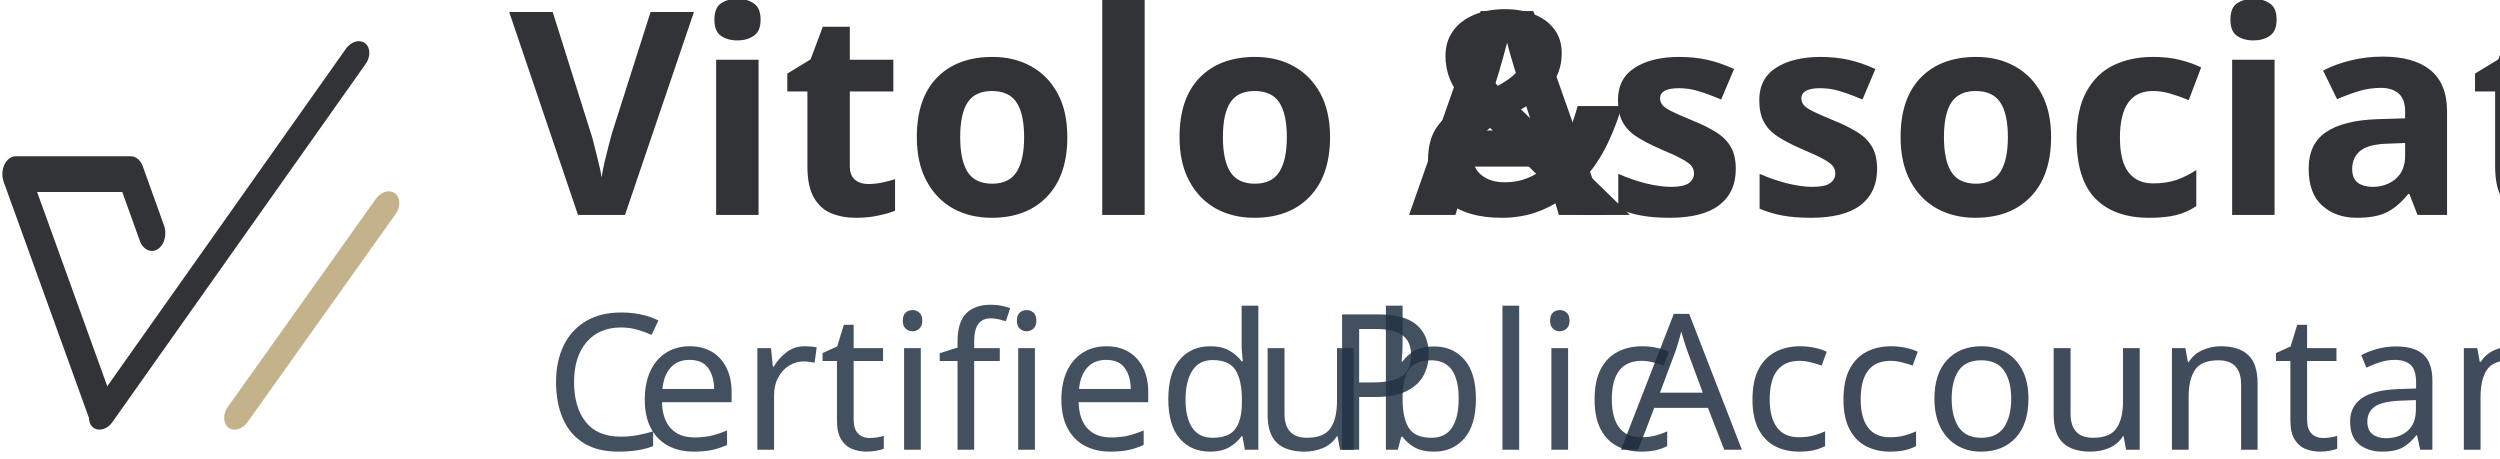
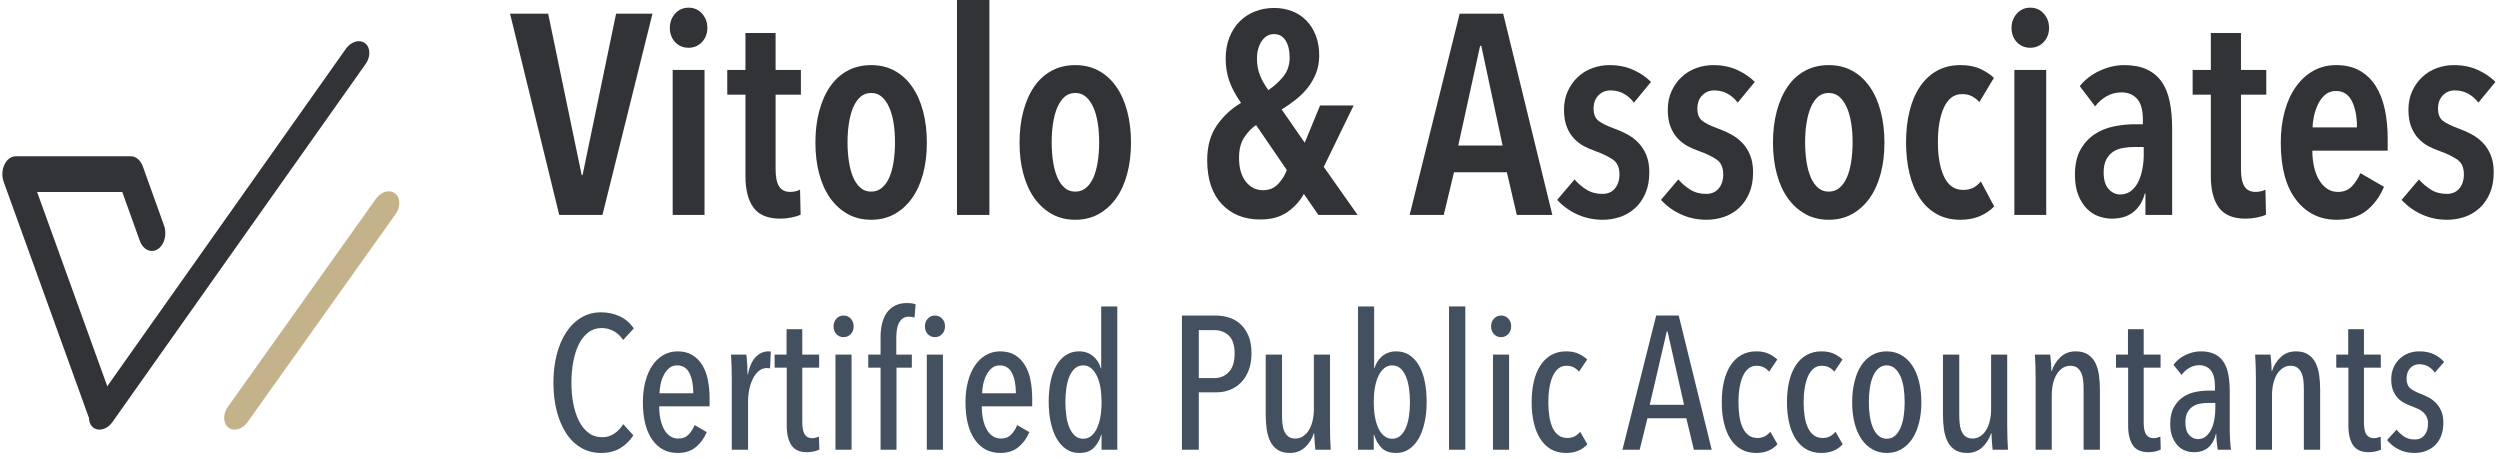
<svg xmlns="http://www.w3.org/2000/svg" width="100%" height="100%" viewBox="0 0 393 72" version="1.1" xml:space="preserve" style="fill-rule:evenodd;clip-rule:evenodd;stroke-linecap:round;stroke-linejoin:round;stroke-miterlimit:1.5;">
  <g transform="matrix(1,0,0,1,-50.8752,-21.478)">
    <g transform="matrix(0.595928,0,0,0.595928,-14.3148,-470.039)">
-       <g transform="matrix(2.65225,0,0,2.65225,-228.004,333.529)">
-         <text x="177.855px" y="206.603px" style="font-family:'AvenirNextCondensed-DemiBold', 'Avenir Next Condensed', sans-serif;font-weight:600;font-stretch:condensed;font-size:28.278px;fill:rgb(49,51,55);">Vitolo &amp; <tspan x="267.354px 281.663px 291.984px 302.475px " y="206.603px 206.603px 206.603px 206.603px ">Asso</tspan>ciates</text>
+       <g transform="matrix(0.292829,0,0,0.322019,191.632,765.146)">
+         <path d="M261.863,361.301L222.933,361.301L178.623,196.404L212.944,196.404L243.166,328.695L243.935,328.695L274.157,196.404L306.941,196.404L261.863,361.301Z" style="fill:rgb(49,51,55);fill-rule:nonzero;" />
+         <path d="M356.372,208.049C356.372,212.708 354.75,216.589 351.506,219.695C348.262,222.8 344.249,224.353 339.468,224.353C334.517,224.353 330.461,222.8 327.302,219.695C324.144,216.589 322.564,212.708 322.564,208.049C322.564,203.547 324.144,199.665 327.302,196.404C330.461,193.144 334.517,191.513 339.468,191.513C344.42,191.513 348.475,193.144 351.634,196.404C354.793,199.665 356.372,203.547 356.372,208.049ZM325.125,361.301L325.125,242.52L353.811,242.52L353.811,361.301L325.125,361.301Z" style="fill:rgb(49,51,55);fill-rule:nonzero;" />
+         <path d="M417.842,262.782L417.842,323.804C417.842,330.325 418.909,335.061 421.043,338.011C423.178,340.961 426.465,342.436 430.904,342.436C432.441,342.436 434.02,342.281 435.642,341.97C437.264,341.66 438.673,341.194 439.868,340.573L440.381,361.068C438.332,362 435.6,362.776 432.185,363.398C428.77,364.019 425.355,364.329 421.94,364.329C410.841,364.329 402.859,361.34 397.992,355.362C393.126,349.384 390.693,340.806 390.693,329.626L390.693,262.782L374.301,262.782L374.301,242.52L390.693,242.52L390.693,212.242L417.842,212.242L417.842,242.52L440.637,242.52L440.637,262.782L417.842,262.782Z" style="fill:rgb(49,51,55);fill-rule:nonzero;" />
+         <path d="M554.099,302.143C554.099,311.46 552.946,319.999 550.641,327.763C548.336,335.526 545.007,342.164 540.652,347.676C536.298,353.189 531.048,357.497 524.901,360.603C518.754,363.708 511.753,365.261 503.899,365.261C496.044,365.261 489.044,363.708 482.897,360.603C476.75,357.497 471.499,353.189 467.145,347.676C462.791,342.164 459.462,335.526 457.157,327.763C454.851,319.999 453.699,311.46 453.699,302.143C453.699,292.672 454.851,284.016 457.157,276.174C459.462,268.333 462.749,261.618 467.017,256.028C471.286,250.438 476.536,246.13 482.769,243.102C489.001,240.074 496.044,238.56 503.899,238.56C511.753,238.56 518.754,240.074 524.901,243.102C531.048,246.13 536.298,250.438 540.652,256.028C545.007,261.618 548.336,268.333 550.641,276.174C552.946,284.016 554.099,292.672 554.099,302.143ZM525.413,301.91C525.413,296.165 524.986,290.847 524.133,285.956C523.279,281.065 521.956,276.795 520.163,273.147C518.37,269.498 516.15,266.625 513.503,264.529C510.857,262.433 507.655,261.385 503.899,261.385C500.142,261.385 496.941,262.433 494.294,264.529C491.648,266.625 489.471,269.498 487.763,273.147C486.056,276.795 484.775,281.065 483.921,285.956C483.068,290.847 482.641,296.165 482.641,301.91C482.641,307.5 483.068,312.779 483.921,317.748C484.775,322.717 486.056,326.987 487.763,330.558C489.471,334.129 491.648,336.963 494.294,339.059C496.941,341.155 500.142,342.203 503.899,342.203C507.655,342.203 510.9,341.155 513.632,339.059C516.364,336.963 518.583,334.129 520.291,330.558C521.998,326.987 523.279,322.717 524.133,317.748C524.986,312.779 525.413,307.5 525.413,301.91Z" style="fill:rgb(49,51,55);fill-rule:nonzero;" />
+         <rect x="581.248" y="185.225" width="29.198" height="176.077" style="fill:rgb(49,51,55);fill-rule:nonzero;" />
+         <path d="M737.995,302.143C737.995,311.46 736.842,319.999 734.537,327.763C732.232,335.526 728.902,342.164 724.548,347.676C720.194,353.189 714.944,357.497 708.797,360.603C702.65,363.708 695.649,365.261 687.795,365.261C679.94,365.261 672.94,363.708 666.793,360.603C660.646,357.497 655.395,353.189 651.041,347.676C646.687,342.164 643.358,335.526 641.052,327.763C638.747,319.999 637.595,311.46 637.595,302.143C637.595,292.672 638.747,284.016 641.052,276.174C643.358,268.333 646.644,261.618 650.913,256.028C655.182,250.438 660.432,246.13 666.665,243.102C672.897,240.074 679.94,238.56 687.795,238.56C695.649,238.56 702.65,240.074 708.797,243.102C714.944,246.13 720.194,250.438 724.548,256.028C728.902,261.618 732.232,268.333 734.537,276.174C736.842,284.016 737.995,292.672 737.995,302.143ZM709.309,301.91C709.309,296.165 708.882,290.847 708.028,285.956C707.175,281.065 705.851,276.795 704.059,273.147C702.266,269.498 700.046,266.625 697.399,264.529C694.753,262.433 691.551,261.385 687.795,261.385C684.038,261.385 680.837,262.433 678.19,264.529C675.544,266.625 673.367,269.498 671.659,273.147C669.952,276.795 668.671,281.065 667.817,285.956C666.964,290.847 666.537,296.165 666.537,301.91C666.537,307.5 666.964,312.779 667.817,317.748C668.671,322.717 669.952,326.987 671.659,330.558C673.367,334.129 675.544,336.963 678.19,339.059C680.837,341.155 684.038,342.203 687.795,342.203C691.551,342.203 694.795,341.155 697.527,339.059C700.259,336.963 702.479,334.129 704.187,330.558C705.894,326.987 707.175,322.717 708.028,317.748C708.882,312.779 709.309,307.5 709.309,301.91Z" style="fill:rgb(49,51,55);fill-rule:nonzero;" />
+         <path d="M906.78,361.301L893.717,344.066C890.302,349.811 885.393,354.741 878.99,358.856C872.587,362.971 864.434,365.028 854.531,365.028C840.017,365.028 828.406,360.797 819.698,352.335C810.99,343.872 806.636,331.878 806.636,316.351C806.636,305.016 809.538,295.544 815.344,287.936C821.149,280.328 828.406,274.195 837.114,269.537C832.333,263.326 828.833,257.387 826.613,251.719C824.393,246.052 823.284,239.88 823.284,233.203C823.284,226.837 824.393,221.092 826.613,215.968C828.833,210.844 831.864,206.497 835.706,202.926C839.547,199.354 844.158,196.598 849.536,194.657C854.915,192.717 860.677,191.746 866.824,191.746C872.801,191.746 878.265,192.639 883.216,194.424C888.168,196.21 892.437,198.772 896.022,202.11C899.608,205.449 902.425,209.525 904.474,214.338C906.523,219.151 907.548,224.586 907.548,230.641C907.548,235.921 906.609,240.734 904.731,245.081C902.852,249.429 900.376,253.388 897.303,256.96C894.23,260.531 890.644,263.792 886.546,266.742C882.448,269.692 878.179,272.409 873.74,274.893L894.486,302.143L908.316,271.633L938.539,271.633L911.646,321.94L942.124,361.301L906.78,361.301ZM880.911,232.272C880.911,226.682 879.716,222.101 877.325,218.53C874.935,214.959 871.435,213.173 866.824,213.173C862.214,213.173 858.5,215.114 855.683,218.996C852.866,222.878 851.457,227.614 851.457,233.203C851.457,238.017 852.311,242.442 854.018,246.479C855.726,250.516 858.287,254.708 861.702,259.056C866.824,255.95 871.307,252.263 875.148,247.993C878.99,243.723 880.911,238.482 880.911,232.272ZM850.689,287.703C846.932,289.877 843.432,293.138 840.188,297.485C836.943,301.833 835.321,307.5 835.321,314.487C835.321,322.717 837.328,329.199 841.34,333.935C845.353,338.671 850.603,341.039 857.092,341.039C862.556,341.039 867.081,339.292 870.666,335.798C874.252,332.305 876.813,328.539 878.35,324.502L850.689,287.703Z" style="fill:rgb(49,51,55);fill-rule:nonzero;" />
+         <path d="M1085.55,361.301L1076.59,326.366L1028.95,326.366L1019.73,361.301L988.995,361.301L1034.07,196.404L1073.26,196.404L1117.57,361.301L1085.55,361.301ZM1053.54,222.723L1052.51,222.723L1032.79,304.472L1072.75,304.472L1053.54,222.723Z" style="fill:rgb(49,51,55);fill-rule:nonzero;" />
+         <path d="M1191.08,269.304C1188.68,266.354 1185.7,263.947 1182.11,262.084C1178.53,260.22 1174.43,259.289 1169.82,259.289C1165.55,259.289 1161.96,260.647 1159.06,263.365C1156.16,266.082 1154.71,269.692 1154.71,274.195C1154.71,278.853 1156.24,282.23 1159.32,284.326C1162.39,286.422 1167.26,288.557 1173.91,290.731C1177.67,291.973 1181.38,293.487 1185.06,295.273C1188.73,297.058 1192.06,299.348 1195.05,302.143C1198.03,304.938 1200.42,308.315 1202.22,312.275C1204.01,316.234 1204.91,320.931 1204.91,326.366C1204.91,332.887 1203.75,338.593 1201.45,343.484C1199.14,348.375 1196.03,352.451 1192.1,355.712C1188.17,358.972 1183.69,361.379 1178.65,362.932C1173.62,364.484 1168.37,365.261 1162.9,365.261C1154.71,365.261 1147.07,363.786 1139.98,360.836C1132.89,357.885 1126.87,353.926 1121.92,348.957L1137.55,332.188C1140.62,335.449 1144.2,338.244 1148.3,340.573C1152.4,342.902 1157.18,344.066 1162.65,344.066C1167.43,344.066 1171.18,342.591 1173.91,339.641C1176.65,336.691 1178.01,332.809 1178.01,327.996C1178.01,322.406 1176.01,318.369 1171.99,315.885C1167.98,313.4 1162.65,311.071 1155.99,308.898C1152.57,307.811 1149.24,306.491 1146,304.938C1142.75,303.386 1139.77,301.289 1137.03,298.65C1134.3,296.01 1132.12,292.788 1130.5,288.984C1128.88,285.18 1128.07,280.561 1128.07,275.126C1128.07,269.381 1129.22,264.257 1131.53,259.755C1133.83,255.252 1136.86,251.409 1140.62,248.226C1144.38,245.043 1148.73,242.636 1153.68,241.006C1158.63,239.375 1163.76,238.56 1169.05,238.56C1176.9,238.56 1183.99,239.841 1190.31,242.403C1196.62,244.965 1202,248.265 1206.44,252.302L1191.08,269.304Z" style="fill:rgb(49,51,55);fill-rule:nonzero;" />
+         <path d="M1284.56,269.304C1282.17,266.354 1279.18,263.947 1275.6,262.084C1272.01,260.22 1267.91,259.289 1263.3,259.289C1259.03,259.289 1255.45,260.647 1252.55,263.365C1249.64,266.082 1248.19,269.692 1248.19,274.195C1248.19,278.853 1249.73,282.23 1252.8,284.326C1255.87,286.422 1260.74,288.557 1267.4,290.731C1271.16,291.973 1274.87,293.487 1278.54,295.273C1282.21,297.058 1285.54,299.348 1288.53,302.143C1291.52,304.938 1293.91,308.315 1295.7,312.275C1297.49,316.234 1298.39,320.931 1298.39,326.366C1298.39,332.887 1297.24,338.593 1294.93,343.484C1292.63,348.375 1289.51,352.451 1285.59,355.712C1281.66,358.972 1277.17,361.379 1272.14,362.932C1267.1,364.484 1261.85,365.261 1256.39,365.261C1248.19,365.261 1240.55,363.786 1233.46,360.836C1226.38,357.885 1220.36,353.926 1215.41,348.957L1231.03,332.188C1234.1,335.449 1237.69,338.244 1241.79,340.573C1245.89,342.902 1250.67,344.066 1256.13,344.066C1260.91,344.066 1264.67,342.591 1267.4,339.641C1270.13,336.691 1271.5,332.809 1271.5,327.996C1271.5,322.406 1269.49,318.369 1265.48,315.885C1261.47,313.4 1256.13,311.071 1249.47,308.898C1246.06,307.811 1242.73,306.491 1239.48,304.938C1236.24,303.386 1233.25,301.289 1230.52,298.65C1227.79,296.01 1225.61,292.788 1223.99,288.984C1222.37,285.18 1221.55,280.561 1221.55,275.126C1221.55,269.381 1222.71,264.257 1225.01,259.755C1227.32,255.252 1230.35,251.409 1234.1,248.226C1237.86,245.043 1242.21,242.636 1247.17,241.006C1252.12,239.375 1257.24,238.56 1262.53,238.56C1270.39,238.56 1277.47,239.841 1283.79,242.403C1290.11,244.965 1295.49,248.265 1299.93,252.302L1284.56,269.304Z" style="fill:rgb(49,51,55);fill-rule:nonzero;" />
+         <path d="M1416.72,302.143C1416.72,311.46 1415.57,319.999 1413.26,327.763C1410.96,335.526 1407.63,342.164 1403.27,347.676C1398.92,353.189 1393.67,357.497 1387.52,360.603C1381.37,363.708 1374.37,365.261 1366.52,365.261C1358.66,365.261 1351.66,363.708 1345.52,360.603C1339.37,357.497 1334.12,353.189 1329.77,347.676C1325.41,342.164 1322.08,335.526 1319.78,327.763C1317.47,319.999 1316.32,311.46 1316.32,302.143C1316.32,292.672 1317.47,284.016 1319.78,276.174C1322.08,268.333 1325.37,261.618 1329.64,256.028C1333.91,250.438 1339.16,246.13 1345.39,243.102C1351.62,240.074 1358.66,238.56 1366.52,238.56C1374.37,238.56 1381.37,240.074 1387.52,243.102C1393.67,246.13 1398.92,250.438 1403.27,256.028C1407.63,261.618 1410.96,268.333 1413.26,276.174C1415.57,284.016 1416.72,292.672 1416.72,302.143ZM1388.03,301.91C1388.03,296.165 1387.61,290.847 1386.75,285.956C1385.9,281.065 1384.58,276.795 1382.78,273.147C1380.99,269.498 1378.77,266.625 1376.12,264.529C1373.48,262.433 1370.28,261.385 1366.52,261.385C1362.76,261.385 1359.56,262.433 1356.91,264.529C1354.27,266.625 1352.09,269.498 1350.38,273.147C1348.68,276.795 1347.39,281.065 1346.54,285.956C1345.69,290.847 1345.26,296.165 1345.26,301.91C1345.26,307.5 1345.69,312.779 1346.54,317.748C1347.39,322.717 1348.68,326.987 1350.38,330.558C1352.09,334.129 1354.27,336.963 1356.91,339.059C1359.56,341.155 1362.76,342.203 1366.52,342.203C1370.28,342.203 1373.52,341.155 1376.25,339.059C1378.98,336.963 1381.2,334.129 1382.91,330.558C1384.62,326.987 1385.9,322.717 1386.75,317.748C1387.61,312.779 1388.03,307.5 1388.03,301.91Z" style="fill:rgb(49,51,55);fill-rule:nonzero;" />
+         <path d="M1515.58,354.314C1512,357.73 1507.64,360.409 1502.52,362.349C1497.4,364.29 1491.59,365.261 1485.1,365.261C1477.08,365.261 1469.99,363.708 1463.85,360.603C1457.7,357.497 1452.58,353.111 1448.48,347.444C1444.38,341.776 1441.31,335.061 1439.26,327.297C1437.21,319.534 1436.18,310.994 1436.18,301.678C1436.18,292.361 1437.25,283.821 1439.39,276.058C1441.52,268.294 1444.68,261.618 1448.86,256.028C1453.05,250.438 1458.17,246.13 1464.23,243.102C1470.29,240.074 1477.34,238.56 1485.36,238.56C1492.36,238.56 1498.38,239.647 1503.42,241.821C1508.45,243.995 1512.42,246.401 1515.33,249.041L1502.26,268.838C1500.39,266.975 1498.21,265.422 1495.73,264.18C1493.26,262.938 1490.23,262.316 1486.64,262.316C1479.47,262.316 1474.05,265.927 1470.38,273.147C1466.71,280.367 1464.87,289.877 1464.87,301.678C1464.87,313.478 1466.75,322.95 1470.51,330.092C1474.26,337.234 1479.98,340.806 1487.66,340.806C1491.25,340.806 1494.32,340.185 1496.89,338.942C1499.45,337.7 1501.67,335.992 1503.55,333.819L1515.58,354.314Z" style="fill:rgb(49,51,55);fill-rule:nonzero;" />
+         <path d="M1565.01,208.049C1565.01,212.708 1563.39,216.589 1560.15,219.695C1556.9,222.8 1552.89,224.353 1548.11,224.353C1543.16,224.353 1539.1,222.8 1535.94,219.695C1532.79,216.589 1531.21,212.708 1531.21,208.049C1531.21,203.547 1532.79,199.665 1535.94,196.404C1539.1,193.144 1543.16,191.513 1548.11,191.513C1553.06,191.513 1557.12,193.144 1560.28,196.404C1563.43,199.665 1565.01,203.547 1565.01,208.049ZM1533.77,361.301L1533.77,242.52L1562.45,242.52L1562.45,361.301L1533.77,361.301Z" style="fill:rgb(49,51,55);fill-rule:nonzero;" />
+         <path d="M1650.3,305.637L1641.85,305.637C1638.27,305.637 1634.81,305.909 1631.48,306.452C1628.15,306.996 1625.2,308.044 1622.64,309.596C1620.08,311.149 1618.03,313.284 1616.5,316.001C1614.96,318.718 1614.19,322.173 1614.19,326.366C1614.19,332.576 1615.68,337.157 1618.67,340.107C1621.66,343.057 1625.12,344.532 1629.05,344.532C1632.97,344.532 1636.3,343.523 1639.03,341.504C1641.77,339.486 1643.94,336.924 1645.57,333.819C1647.19,330.713 1648.38,327.258 1649.15,323.454C1649.92,319.65 1650.3,315.962 1650.3,312.391L1650.3,305.637ZM1651.33,343.601C1649.45,350.122 1646.03,355.207 1641.08,358.856C1636.13,362.505 1629.56,364.329 1621.36,364.329C1617.61,364.329 1613.76,363.708 1609.84,362.466C1605.91,361.224 1602.37,359.166 1599.21,356.294C1596.05,353.421 1593.44,349.695 1591.39,345.114C1589.35,340.534 1588.32,334.983 1588.32,328.462C1588.32,320.077 1589.99,313.206 1593.32,307.85C1596.64,302.493 1600.91,298.262 1606.12,295.156C1611.33,292.051 1617.13,289.916 1623.54,288.751C1629.94,287.587 1636.22,287.004 1642.36,287.004L1649.54,287.004L1649.54,283.278C1649.54,275.359 1647.78,269.653 1644.28,266.159C1640.78,262.666 1636.13,260.919 1630.33,260.919C1625.37,260.919 1620.89,261.967 1616.88,264.063C1612.87,266.159 1609.41,268.915 1606.51,272.331L1592.67,255.795C1597.46,250.361 1603.52,246.13 1610.86,243.102C1618.2,240.074 1625.46,238.56 1632.63,238.56C1640.66,238.56 1647.44,239.725 1652.99,242.054C1658.54,244.383 1663.02,247.76 1666.44,252.185C1669.85,256.61 1672.29,262.084 1673.74,268.605C1675.19,275.126 1675.91,282.502 1675.91,290.731L1675.91,361.301L1651.84,361.301L1651.84,343.601L1651.33,343.601Z" style="fill:rgb(49,51,55);fill-rule:nonzero;" />
+         <path d="M1737.9,262.782L1737.9,323.804C1737.9,330.325 1738.96,335.061 1741.1,338.011C1743.23,340.961 1746.52,342.436 1750.96,342.436C1752.5,342.436 1754.08,342.281 1755.7,341.97C1757.32,341.66 1758.73,341.194 1759.92,340.573L1760.44,361.068C1758.39,362 1755.65,362.776 1752.24,363.398C1748.83,364.019 1745.41,364.329 1742,364.329C1730.9,364.329 1722.91,361.34 1718.05,355.362C1713.18,349.384 1710.75,340.806 1710.75,329.626L1710.75,262.782L1694.36,262.782L1694.36,242.52L1710.75,242.52L1710.75,212.242L1737.9,212.242L1737.9,242.52L1760.69,242.52L1760.69,262.782L1737.9,262.782Z" style="fill:rgb(49,51,55);fill-rule:nonzero;" />
+         <path d="M1802.18,308.665C1802.18,313.323 1802.7,317.709 1803.72,321.824C1804.75,325.939 1806.24,329.51 1808.2,332.538C1810.17,335.565 1812.56,337.972 1815.37,339.758C1818.19,341.543 1821.48,342.436 1825.24,342.436C1830.53,342.436 1834.75,340.883 1837.91,337.778C1841.07,334.673 1843.59,331.101 1845.47,327.064L1866.73,338.244C1862.97,346.473 1857.63,353.033 1850.72,357.924C1843.8,362.815 1834.97,365.261 1824.21,365.261C1809.01,365.261 1796.81,359.826 1787.59,348.957C1778.36,338.088 1773.75,322.484 1773.75,302.143C1773.75,292.672 1774.95,284.016 1777.34,276.174C1779.73,268.333 1783.14,261.618 1787.59,256.028C1792.02,250.438 1797.28,246.13 1803.34,243.102C1809.4,240.074 1816.18,238.56 1823.7,238.56C1832.07,238.56 1839.19,240.113 1845.08,243.218C1850.98,246.324 1855.76,250.555 1859.43,255.912C1863.1,261.268 1865.79,267.596 1867.5,274.893C1869.2,282.191 1870.06,290.11 1870.06,298.65L1870.06,308.665L1802.18,308.665ZM1842.39,289.566C1842.39,280.716 1840.86,273.535 1837.79,268.023C1834.71,262.511 1829.93,259.755 1823.44,259.755C1819.68,259.755 1816.48,260.764 1813.84,262.782C1811.19,264.801 1809.06,267.324 1807.43,270.352C1805.81,273.38 1804.57,276.64 1803.72,280.134C1802.87,283.627 1802.44,286.772 1802.44,289.566L1842.39,289.566Z" style="fill:rgb(49,51,55);fill-rule:nonzero;" />
+         <path d="M1951.76,269.304C1949.37,266.354 1946.38,263.947 1942.8,262.084C1939.21,260.22 1935.11,259.289 1930.5,259.289C1926.23,259.289 1922.65,260.647 1919.74,263.365C1916.84,266.082 1915.39,269.692 1915.39,274.195C1915.39,278.853 1916.93,282.23 1920,284.326C1923.07,286.422 1927.94,288.557 1934.6,290.731C1938.36,291.973 1942.07,293.487 1945.74,295.273C1949.41,297.058 1952.74,299.348 1955.73,302.143C1958.72,304.938 1961.11,308.315 1962.9,312.275C1964.69,316.234 1965.59,320.931 1965.59,326.366C1965.59,332.887 1964.44,338.593 1962.13,343.484C1959.83,348.375 1956.71,352.451 1952.78,355.712C1948.86,358.972 1944.37,361.379 1939.34,362.932C1934.3,364.484 1929.05,365.261 1923.59,365.261C1915.39,365.261 1907.75,363.786 1900.66,360.836C1893.58,357.885 1887.56,353.926 1882.61,348.957L1898.23,332.188C1901.3,335.449 1904.89,338.244 1908.99,340.573C1913.09,342.902 1917.87,344.066 1923.33,344.066C1928.11,344.066 1931.87,342.591 1934.6,339.641C1937.33,336.691 1938.7,332.809 1938.7,327.996C1938.7,322.406 1936.69,318.369 1932.68,315.885C1928.66,313.4 1923.33,311.071 1916.67,308.898C1913.26,307.811 1909.93,306.491 1906.68,304.938C1903.44,303.386 1900.45,301.289 1897.72,298.65C1894.99,296.01 1892.81,292.788 1891.19,288.984C1889.56,285.18 1888.75,280.561 1888.75,275.126C1888.75,269.381 1889.91,264.257 1892.21,259.755C1894.52,255.252 1897.55,251.409 1901.3,248.226C1905.06,245.043 1909.41,242.636 1914.37,241.006C1919.32,239.375 1924.44,238.56 1929.73,238.56C1937.59,238.56 1944.67,239.841 1950.99,242.403C1957.31,244.965 1962.69,248.265 1967.13,252.302L1951.76,269.304Z" style="fill:rgb(49,51,55);fill-rule:nonzero;" />
      </g>
-       <g transform="matrix(1,0,0,1,243.56,905.628)">
-         <text x="9.467px" y="37.8px" style="font-family:'AvenirNextCondensed-Medium', 'Avenir Next Condensed', sans-serif;font-weight:500;font-stretch:condensed;font-size:50px;fill:rgb(34,50,68);fill-opacity:0.85;">C<tspan x="33.167px 55.117px " y="37.8px 37.8px ">er</tspan>tiﬁed P<tspan x="196.267px 220.417px " y="37.8px 37.8px ">ub</tspan>lic</text>
-         <text x="293.417px" y="37.8px" style="font-family:'AvenirNextCondensed-Medium', 'Avenir Next Condensed', sans-serif;font-weight:500;font-stretch:condensed;font-size:50px;fill:rgb(31,44,63);fill-opacity:0.85;">Accountants</text>
+       <g transform="matrix(0.409124,0,0,0.0400516,243.56,905.628)">
+         <path d="M80.457,848.905C78.257,883.86 75.446,911.949 72.024,933.171C68.602,954.394 64.447,965.005 59.558,965.005C54.751,965.005 50.433,953.354 46.604,930.051C42.775,906.747 39.556,874.289 36.949,832.676C34.342,791.063 32.346,742.168 30.961,685.99C29.576,629.813 28.883,568.434 28.883,501.853C28.883,435.272 29.596,373.685 31.022,317.091C32.448,260.497 34.485,211.602 37.133,170.405C39.78,129.208 42.999,96.958 46.787,73.655C50.576,50.352 54.833,38.7 59.558,38.7C63.958,38.7 67.991,47.439 71.657,64.916C75.324,82.394 78.338,109.026 80.701,144.813L73.857,220.965C72.065,194.333 69.987,174.567 67.624,161.666C65.262,148.766 62.736,142.316 60.047,142.316C56.707,142.316 53.814,151.887 51.37,171.029C48.926,190.171 46.909,215.971 45.321,248.43C43.732,280.888 42.53,318.964 41.715,362.657C40.901,406.351 40.493,452.749 40.493,501.853C40.493,550.956 40.901,597.147 41.715,640.424C42.53,683.702 43.752,721.777 45.382,754.652C47.011,787.526 49.069,813.534 51.554,832.676C54.039,851.818 56.951,861.389 60.292,861.389C63.306,861.389 65.975,853.066 68.297,836.421C70.619,819.776 72.472,799.386 73.857,775.25L80.457,848.905Z" style="fill:rgb(34,50,68);fill-opacity:0.85;fill-rule:nonzero;" />
+         <path d="M97.078,657.901C97.078,687.863 97.342,715.744 97.872,741.544C98.402,767.344 99.176,789.815 100.194,808.957C101.212,828.099 102.496,843.079 104.044,853.899C105.592,864.718 107.384,870.128 109.421,870.128C112.191,870.128 114.391,861.389 116.02,843.912C117.65,826.434 118.954,805.628 119.931,781.492L127.753,827.683C126.123,867.631 123.781,900.505 120.726,926.305C117.67,952.105 113.78,965.005 109.054,965.005C102.048,965.005 96.548,935.668 92.556,876.994C88.563,818.32 86.567,736.55 86.567,631.685C86.567,581.75 87.097,536.183 88.156,494.987C89.215,453.79 90.723,418.419 92.678,388.873C94.633,359.328 96.996,336.441 99.766,320.212C102.536,303.983 105.592,295.868 108.932,295.868C112.68,295.868 115.858,303.983 118.465,320.212C121.072,336.441 123.211,358.496 124.881,386.377C126.551,414.257 127.753,447.132 128.486,484.999C129.219,522.867 129.586,563.44 129.586,606.718L129.586,657.901L97.078,657.901ZM119.076,571.763C119.076,516.833 118.241,472.516 116.57,438.809C114.9,405.103 112.273,388.249 108.688,388.249C106.569,388.249 104.797,394.699 103.372,407.599C101.946,420.499 100.785,436.312 99.888,455.038C98.992,473.764 98.34,493.738 97.933,514.961C97.526,536.183 97.322,555.117 97.322,571.763L119.076,571.763Z" style="fill:rgb(34,50,68);fill-opacity:0.85;fill-rule:nonzero;" />
+         <path d="M154.273,446.924C155.332,394.491 157.043,356.207 159.406,332.072C161.769,307.936 164.498,295.868 167.594,295.868C168.246,295.868 168.735,296.285 169.061,297.117L168.572,408.224C168.246,407.391 167.92,406.767 167.594,406.351C167.268,405.935 166.902,405.727 166.494,405.727C164.539,405.727 162.807,412.177 161.3,425.077C159.793,437.977 158.53,454.83 157.512,475.637C156.493,496.443 155.719,519.954 155.19,546.171C154.66,572.387 154.395,599.227 154.395,626.692L154.395,943.783L143.885,943.783L143.885,475.637C143.885,450.669 143.844,423.828 143.763,395.115C143.681,366.402 143.559,340.394 143.396,317.091L153.295,317.091C153.54,337.898 153.723,359.536 153.845,382.007C153.967,404.478 154.028,426.117 154.028,446.924L154.273,446.924Z" style="fill:rgb(34,50,68);fill-opacity:0.85;fill-rule:nonzero;" />
+         <path d="M200.347,942.534C199.451,947.528 198.269,951.689 196.803,955.018C195.336,958.347 193.87,960.012 192.403,960.012C187.678,960.012 184.317,944.615 182.321,913.821C180.324,883.028 179.326,840.166 179.326,785.237L179.326,403.23L171.505,403.23L171.505,317.091L179.204,317.091L179.204,149.807L189.348,149.807L189.348,317.091L200.225,317.091L200.225,403.23L189.348,403.23L189.348,764.015C189.348,800.634 189.877,827.058 190.937,843.287C191.996,859.516 193.585,867.631 195.703,867.631C196.436,867.631 197.21,866.591 198.025,864.51C198.84,862.429 199.532,860.141 200.102,857.644L200.347,942.534Z" style="fill:rgb(34,50,68);fill-opacity:0.85;fill-rule:nonzero;" />
+         <path d="M222.467,131.081C222.467,151.887 221.836,168.949 220.573,182.265C219.31,195.581 217.783,202.239 215.99,202.239C214.116,202.239 212.568,195.581 211.346,182.265C210.124,168.949 209.513,151.887 209.513,131.081C209.513,111.107 210.124,94.253 211.346,80.521C212.568,66.789 214.116,59.923 215.99,59.923C217.864,59.923 219.412,66.789 220.634,80.521C221.856,94.253 222.467,111.107 222.467,131.081ZM210.735,943.783L210.735,317.091L221.123,317.091L221.123,943.783L210.735,943.783Z" style="fill:rgb(34,50,68);fill-opacity:0.85;fill-rule:nonzero;" />
+         <path d="M261.697,73.655C260.638,69.494 259.457,67.413 258.153,67.413C256.524,67.413 255.179,71.366 254.12,79.273C253.061,87.179 252.226,97.374 251.615,109.858C251.004,122.342 250.576,136.699 250.332,152.928C250.087,169.157 249.965,186.01 249.965,203.488L249.965,317.091L259.986,317.091L259.986,403.23L250.087,403.23L250.087,943.783L239.821,943.783L239.821,403.23L231.878,403.23L231.878,317.091L239.821,317.091L239.821,202.239C239.821,169.781 240.147,139.82 240.799,112.355C241.451,84.891 242.469,61.171 243.854,41.197C245.24,21.223 247.012,5.618 249.171,-5.618C251.33,-16.853 253.917,-22.471 256.931,-22.471C257.827,-22.471 258.764,-21.847 259.742,-20.598C260.72,-19.35 261.616,-17.061 262.431,-13.732L261.697,73.655ZM269.641,943.783L269.641,317.091L280.029,317.091L280.029,943.783L269.641,943.783ZM281.374,131.081C281.374,151.887 280.742,168.949 279.479,182.265C278.216,195.581 276.689,202.239 274.896,202.239C273.022,202.239 271.474,195.581 270.252,182.265C269.03,168.949 268.419,151.887 268.419,131.081C268.419,111.107 269.03,94.253 270.252,80.521C271.474,66.789 273.022,59.923 274.896,59.923C276.77,59.923 278.318,66.789 279.54,80.521C280.763,94.253 281.374,111.107 281.374,131.081Z" style="fill:rgb(34,50,68);fill-opacity:0.85;fill-rule:nonzero;" />
+         <path d="M305.083,657.901C305.083,687.863 305.348,715.744 305.877,741.544C306.407,767.344 307.181,789.815 308.199,808.957C309.218,828.099 310.501,843.079 312.049,853.899C313.597,864.718 315.389,870.128 317.426,870.128C320.196,870.128 322.396,861.389 324.026,843.912C325.655,826.434 326.959,805.628 327.936,781.492L335.758,827.683C334.129,867.631 331.786,900.505 328.731,926.305C325.676,952.105 321.785,965.005 317.06,965.005C310.053,965.005 304.553,935.668 300.561,876.994C296.569,818.32 294.573,736.55 294.573,631.685C294.573,581.75 295.102,536.183 296.161,494.987C297.22,453.79 298.728,418.419 300.683,388.873C302.639,359.328 305.001,336.441 307.771,320.212C310.542,303.983 313.597,295.868 316.937,295.868C320.685,295.868 323.863,303.983 326.47,320.212C329.077,336.441 331.216,358.496 332.886,386.377C334.556,414.257 335.758,447.132 336.491,484.999C337.225,522.867 337.591,563.44 337.591,606.718L337.591,657.901L305.083,657.901ZM327.081,571.763C327.081,516.833 326.246,472.516 324.576,438.809C322.905,405.103 320.278,388.249 316.693,388.249C314.575,388.249 312.803,394.699 311.377,407.599C309.951,420.499 308.79,436.312 307.894,455.038C306.997,473.764 306.346,493.738 305.938,514.961C305.531,536.183 305.327,555.117 305.327,571.763L327.081,571.763Z" style="fill:rgb(34,50,68);fill-opacity:0.85;fill-rule:nonzero;" />
+         <path d="M382.321,943.783L382.321,845.16L382.076,845.16C381.099,879.283 379.53,907.788 377.371,930.675C375.212,953.562 372.014,965.005 367.778,965.005C364.682,965.005 361.911,956.475 359.467,939.413C357.023,922.352 354.966,898.841 353.295,868.879C351.625,838.918 350.362,803.339 349.507,762.142C348.651,720.945 348.224,675.795 348.224,626.692C348.224,578.421 348.631,534.103 349.446,493.738C350.261,453.374 351.503,418.419 353.173,388.873C354.844,359.328 356.901,336.441 359.345,320.212C361.789,303.983 364.6,295.868 367.778,295.868C371.363,295.868 374.377,306.272 376.821,327.078C379.266,347.885 380.936,374.517 381.832,406.975L382.076,406.975L382.076,-0L392.465,-0L392.465,943.783L382.321,943.783ZM382.321,630.437C382.321,596.314 382.076,564.48 381.588,534.935C381.099,505.39 380.345,479.798 379.327,458.159C378.308,436.52 377.066,419.459 375.599,406.975C374.133,394.491 372.422,388.249 370.466,388.249C368.429,388.249 366.698,394.491 365.272,406.975C363.846,419.459 362.665,436.52 361.728,458.159C360.791,479.798 360.099,505.39 359.651,534.935C359.202,564.48 358.978,596.314 358.978,630.437C358.978,664.56 359.202,696.185 359.651,725.315C360.099,754.444 360.791,779.828 361.728,801.466C362.665,823.105 363.846,840.166 365.272,852.65C366.698,865.134 368.429,871.376 370.466,871.376C372.422,871.376 374.153,865.134 375.66,852.65C377.168,840.166 378.41,823.105 379.388,801.466C380.366,779.828 381.099,754.444 381.588,725.315C382.076,696.185 382.321,664.56 382.321,630.437Z" style="fill:rgb(34,50,68);fill-opacity:0.85;fill-rule:nonzero;" />
+         <path d="M478.991,308.352C478.991,350.798 478.38,388.249 477.158,420.707C475.935,453.166 474.286,480.006 472.208,501.229C470.13,522.451 467.768,538.472 465.12,549.292C462.472,560.111 459.681,565.521 456.748,565.521L445.016,565.521L445.016,943.783L434.139,943.783L434.139,59.923L456.015,59.923C458.622,59.923 461.29,63.876 464.02,71.782C466.749,79.689 469.214,93.213 471.414,112.355C473.613,131.497 475.426,157.089 476.852,189.131C478.278,221.173 478.991,260.913 478.991,308.352ZM468.114,309.601C468.114,256.336 466.892,217.428 464.448,192.876C462.003,168.325 458.826,156.049 454.915,156.049L445.016,156.049L445.016,471.891L454.915,471.891C458.826,471.891 462.003,458.367 464.448,431.319C466.892,404.27 468.114,363.698 468.114,309.601Z" style="fill:rgb(34,50,68);fill-opacity:0.85;fill-rule:nonzero;" />
+         <path d="M498.667,317.091L498.667,716.576C498.667,734.053 498.748,751.947 498.911,770.257C499.074,788.566 499.461,805.212 500.072,820.192C500.683,835.173 501.559,847.241 502.7,856.396C503.841,865.55 505.389,870.128 507.344,870.128C509.055,870.128 510.644,865.342 512.11,855.771C513.577,846.2 514.84,832.884 515.899,815.823C516.958,798.761 517.773,778.371 518.343,754.652C518.913,730.932 519.199,704.924 519.199,676.627L519.199,317.091L529.587,317.091L529.587,785.237C529.587,810.205 529.627,837.045 529.709,865.758C529.79,894.471 529.913,920.48 530.075,943.783L520.176,943.783C519.932,922.976 519.749,902.17 519.626,881.363C519.504,860.557 519.443,845.16 519.443,835.173L519.199,835.173C518.058,871.792 516.164,902.586 513.516,927.554C510.868,952.522 507.629,965.005 503.8,965.005C500.459,965.005 497.771,957.931 495.734,943.783C493.697,929.634 492.129,910.909 491.029,887.605C489.929,864.302 489.175,837.67 488.768,807.708C488.36,777.747 488.157,747.369 488.157,716.576L488.157,317.091L498.667,317.091Z" style="fill:rgb(34,50,68);fill-opacity:0.85;fill-rule:nonzero;" />
+         <path d="M547.674,-0L558.062,-0L558.062,406.975L558.306,406.975C559.203,374.517 560.873,347.885 563.317,327.078C565.761,306.272 568.776,295.868 572.361,295.868C575.538,295.868 578.349,303.983 580.794,320.212C583.238,336.441 585.295,359.328 586.965,388.873C588.635,418.419 589.878,453.374 590.693,493.738C591.507,534.103 591.915,578.421 591.915,626.692C591.915,675.795 591.487,720.945 590.632,762.142C589.776,803.339 588.513,838.918 586.843,868.879C585.173,898.841 583.116,922.352 580.671,939.413C578.227,956.475 575.457,965.005 572.361,965.005C568.124,965.005 564.926,953.562 562.767,930.675C560.608,907.788 559.04,879.283 558.062,845.16L557.818,845.16L557.818,943.783L547.674,943.783L547.674,-0ZM557.818,630.437C557.818,664.56 558.062,696.185 558.551,725.315C559.04,754.444 559.773,779.828 560.751,801.466C561.728,823.105 562.971,840.166 564.478,852.65C565.985,865.134 567.717,871.376 569.672,871.376C571.709,871.376 573.44,865.134 574.866,852.65C576.292,840.166 577.473,823.105 578.41,801.466C579.347,779.828 580.04,754.444 580.488,725.315C580.936,696.185 581.16,664.56 581.16,630.437C581.16,596.314 580.936,564.48 580.488,534.935C580.04,505.39 579.347,479.798 578.41,458.159C577.473,436.52 576.292,419.459 574.866,406.975C573.44,394.491 571.709,388.249 569.672,388.249C567.717,388.249 566.006,394.491 564.539,406.975C563.073,419.459 561.83,436.52 560.812,458.159C559.793,479.798 559.04,505.39 558.551,534.935C558.062,564.48 557.818,596.314 557.818,630.437Z" style="fill:rgb(34,50,68);fill-opacity:0.85;fill-rule:nonzero;" />
+         <rect x="606.336" y="-0" width="10.51" height="943.783" style="fill:rgb(34,50,68);fill-opacity:0.85;fill-rule:nonzero;" />
+         <path d="M646.421,131.081C646.421,151.887 645.79,168.949 644.527,182.265C643.264,195.581 641.737,202.239 639.944,202.239C638.07,202.239 636.522,195.581 635.3,182.265C634.078,168.949 633.467,151.887 633.467,131.081C633.467,111.107 634.078,94.253 635.3,80.521C636.522,66.789 638.07,59.923 639.944,59.923C641.818,59.923 643.366,66.789 644.588,80.521C645.81,94.253 646.421,111.107 646.421,131.081ZM634.689,943.783L634.689,317.091L645.077,317.091L645.077,943.783L634.689,943.783Z" style="fill:rgb(34,50,68);fill-opacity:0.85;fill-rule:nonzero;" />
+         <path d="M695.551,907.579C692.21,945.863 687.607,965.005 681.741,965.005C678.074,965.005 674.856,956.891 672.086,940.662C669.316,924.433 667.014,901.546 665.181,872C663.348,842.455 661.963,807.292 661.026,766.511C660.089,725.731 659.62,680.373 659.62,630.437C659.62,580.501 660.089,535.143 661.026,494.362C661.963,453.582 663.368,418.419 665.242,388.873C667.116,359.328 669.438,336.441 672.208,320.212C674.978,303.983 678.197,295.868 681.863,295.868C685.122,295.868 687.872,301.486 690.112,312.722C692.353,323.957 694.125,336.233 695.429,349.549L690.173,429.446C689.196,417.795 688.055,408.432 686.752,401.357C685.448,394.283 683.859,390.746 681.985,390.746C680.03,390.746 678.319,396.78 676.852,408.848C675.386,420.915 674.184,437.561 673.247,458.783C672.31,480.006 671.597,505.182 671.108,534.311C670.62,563.44 670.375,595.482 670.375,630.437C670.375,665.392 670.599,697.226 671.047,725.939C671.495,754.652 672.208,779.411 673.186,800.218C674.164,821.024 675.427,837.254 676.975,848.905C678.523,860.557 680.396,866.383 682.596,866.383C684.47,866.383 686.079,862.637 687.424,855.147C688.768,847.657 689.929,837.67 690.907,825.186L695.551,907.579Z" style="fill:rgb(34,50,68);fill-opacity:0.85;fill-rule:nonzero;" />
+         <path d="M764.234,943.783L759.346,736.55L734.292,736.55L729.281,943.783L718.16,943.783L739.914,59.923L754.457,59.923L775.722,943.783L764.234,943.783ZM747.247,164.787L746.758,164.787L735.759,647.914L757.879,647.914L747.247,164.787Z" style="fill:rgb(31,44,63);fill-opacity:0.85;fill-rule:nonzero;" />
+         <path d="M818.13,907.579C814.789,945.863 810.186,965.005 804.32,965.005C800.653,965.005 797.435,956.891 794.665,940.662C791.895,924.433 789.593,901.546 787.76,872C785.927,842.455 784.542,807.292 783.605,766.511C782.668,725.731 782.199,680.373 782.199,630.437C782.199,580.501 782.668,535.143 783.605,494.362C784.542,453.582 785.947,418.419 787.821,388.873C789.695,359.328 792.017,336.441 794.787,320.212C797.557,303.983 800.776,295.868 804.442,295.868C807.701,295.868 810.451,301.486 812.691,312.722C814.932,323.957 816.704,336.233 818.007,349.549L812.752,429.446C811.775,417.795 810.634,408.432 809.33,401.357C808.027,394.283 806.438,390.746 804.564,390.746C802.609,390.746 800.898,396.78 799.431,408.848C797.965,420.915 796.763,437.561 795.826,458.783C794.889,480.006 794.176,505.182 793.687,534.311C793.198,563.44 792.954,595.482 792.954,630.437C792.954,665.392 793.178,697.226 793.626,725.939C794.074,754.652 794.787,779.411 795.765,800.218C796.743,821.024 798.005,837.254 799.553,848.905C801.101,860.557 802.975,866.383 805.175,866.383C807.049,866.383 808.658,862.637 810.003,855.147C811.347,847.657 812.508,837.67 813.486,825.186L818.13,907.579Z" style="fill:rgb(31,44,63);fill-opacity:0.85;fill-rule:nonzero;" />
+         <path d="M860.171,907.579C856.83,945.863 852.227,965.005 846.361,965.005C842.694,965.005 839.476,956.891 836.706,940.662C833.936,924.433 831.634,901.546 829.801,872C827.968,842.455 826.583,807.292 825.646,766.511C824.709,725.731 824.24,680.373 824.24,630.437C824.24,580.501 824.709,535.143 825.646,494.362C826.583,453.582 827.988,418.419 829.862,388.873C831.736,359.328 834.058,336.441 836.828,320.212C839.598,303.983 842.817,295.868 846.483,295.868C849.742,295.868 852.492,301.486 854.732,312.722C856.973,323.957 858.745,336.233 860.048,349.549L854.793,429.446C853.816,417.795 852.675,408.432 851.371,401.357C850.068,394.283 848.479,390.746 846.605,390.746C844.65,390.746 842.939,396.78 841.472,408.848C840.006,420.915 838.804,437.561 837.867,458.783C836.93,480.006 836.217,505.182 835.728,534.311C835.239,563.44 834.995,595.482 834.995,630.437C834.995,665.392 835.219,697.226 835.667,725.939C836.115,754.652 836.828,779.411 837.806,800.218C838.784,821.024 840.046,837.254 841.594,848.905C843.142,860.557 845.016,866.383 847.216,866.383C849.09,866.383 850.699,862.637 852.044,855.147C853.388,847.657 854.549,837.67 855.527,825.186L860.171,907.579Z" style="fill:rgb(31,44,63);fill-opacity:0.85;fill-rule:nonzero;" />
+         <path d="M910.889,631.685C910.889,681.621 910.38,726.979 909.361,767.76C908.343,808.541 906.876,843.495 904.961,872.625C903.047,901.754 900.704,924.433 897.934,940.662C895.164,956.891 892.027,965.005 888.524,965.005C885.102,965.005 882.006,956.891 879.236,940.662C876.466,924.433 874.123,901.754 872.209,872.625C870.294,843.495 868.827,808.541 867.809,767.76C866.79,726.979 866.281,681.621 866.281,631.685C866.281,581.75 866.79,535.975 867.809,494.362C868.827,452.749 870.274,417.378 872.147,388.249C874.021,359.12 876.343,336.441 879.114,320.212C881.884,303.983 885.02,295.868 888.524,295.868C892.027,295.868 895.164,303.983 897.934,320.212C900.704,336.441 903.047,359.12 904.961,388.249C906.876,417.378 908.343,452.749 909.361,494.362C910.38,535.975 910.889,581.75 910.889,631.685ZM900.134,630.437C900.134,596.314 899.91,564.48 899.462,534.935C899.014,505.39 898.301,479.798 897.323,458.159C896.345,436.52 895.123,419.459 893.657,406.975C892.19,394.491 890.479,388.249 888.524,388.249C886.568,388.249 884.858,394.491 883.391,406.975C881.924,419.459 880.723,436.52 879.786,458.159C878.849,479.798 878.156,505.39 877.708,534.935C877.26,564.48 877.036,596.314 877.036,630.437C877.036,664.56 877.26,696.185 877.708,725.315C878.156,754.444 878.849,779.828 879.786,801.466C880.723,823.105 881.924,840.166 883.391,852.65C884.858,865.134 886.568,871.376 888.524,871.376C890.561,871.376 892.312,865.134 893.779,852.65C895.246,840.166 896.447,823.105 897.384,801.466C898.321,779.828 899.014,754.444 899.462,725.315C899.91,696.185 900.134,664.56 900.134,630.437Z" style="fill:rgb(31,44,63);fill-opacity:0.85;fill-rule:nonzero;" />
+         <path d="M935.331,317.091L935.331,716.576C935.331,734.053 935.413,751.947 935.576,770.257C935.739,788.566 936.126,805.212 936.737,820.192C937.348,835.173 938.224,847.241 939.364,856.396C940.505,865.55 942.053,870.128 944.008,870.128C945.719,870.128 947.308,865.342 948.775,855.771C950.241,846.2 951.504,832.884 952.563,815.823C953.622,798.761 954.437,778.371 955.007,754.652C955.578,730.932 955.863,704.924 955.863,676.627L955.863,317.091L966.251,317.091L966.251,785.237C966.251,810.205 966.292,837.045 966.373,865.758C966.455,894.471 966.577,920.48 966.74,943.783L956.841,943.783C956.596,922.976 956.413,902.17 956.291,881.363C956.168,860.557 956.107,845.16 956.107,835.173L955.863,835.173C954.722,871.792 952.828,902.586 950.18,927.554C947.532,952.522 944.293,965.005 940.464,965.005C937.124,965.005 934.435,957.931 932.398,943.783C930.361,929.634 928.793,910.909 927.693,887.605C926.593,864.302 925.839,837.67 925.432,807.708C925.025,777.747 924.821,747.369 924.821,716.576L924.821,317.091L935.331,317.091Z" style="fill:rgb(31,44,63);fill-opacity:0.85;fill-rule:nonzero;" />
+         <path d="M1015.5,943.783L1015.5,544.298C1015.5,526.821 1015.42,508.927 1015.26,490.617C1015.1,472.308 1014.71,455.662 1014.1,440.682C1013.49,425.701 1012.61,413.633 1011.47,404.478C1010.33,395.323 1008.78,390.746 1006.83,390.746C1005.11,390.746 1003.53,395.532 1002.06,405.103C1000.59,414.674 999.33,427.99 998.27,445.051C997.211,462.112 996.397,482.503 995.826,506.222C995.256,529.942 994.971,555.95 994.971,584.246L994.971,943.783L984.583,943.783L984.583,475.637C984.583,450.669 984.542,423.828 984.46,395.115C984.379,366.402 984.257,340.394 984.094,317.091L993.993,317.091C994.237,337.898 994.421,358.704 994.543,379.511C994.665,400.317 994.726,415.714 994.726,425.701L994.971,425.701C996.111,389.082 998.006,358.288 1000.65,333.32C1003.3,308.352 1006.54,295.868 1010.37,295.868C1013.63,295.868 1016.3,302.943 1018.37,317.091C1020.45,331.239 1022.04,349.965 1023.14,373.269C1024.24,396.572 1024.99,423.204 1025.4,453.166C1025.81,483.127 1026.01,513.504 1026.01,544.298L1026.01,943.783L1015.5,943.783Z" style="fill:rgb(31,44,63);fill-opacity:0.85;fill-rule:nonzero;" />
+         <path d="M1065.24,942.534C1064.35,947.528 1063.16,951.689 1061.7,955.018C1060.23,958.347 1058.77,960.012 1057.3,960.012C1052.57,960.012 1049.21,944.615 1047.22,913.821C1045.22,883.028 1044.22,840.166 1044.22,785.237L1044.22,403.23L1036.4,403.23L1036.4,317.091L1044.1,317.091L1044.1,149.807L1054.24,149.807L1054.24,317.091L1065.12,317.091L1065.12,403.23L1054.24,403.23L1054.24,764.015C1054.24,800.634 1054.77,827.058 1055.83,843.287C1056.89,859.516 1058.48,867.631 1060.6,867.631C1061.33,867.631 1062.11,866.591 1062.92,864.51C1063.74,862.429 1064.43,860.141 1065,857.644L1065.24,942.534Z" style="fill:rgb(31,44,63);fill-opacity:0.85;fill-rule:nonzero;" />
+         <path d="M1102.03,943.783C1101.7,924.641 1101.46,905.499 1101.3,886.357C1101.13,867.215 1101.05,851.818 1101.05,840.166L1100.81,840.166C1099.91,877.618 1098.3,906.955 1095.98,928.178C1093.66,949.401 1090.46,960.012 1086.38,960.012C1084.67,960.012 1082.92,956.683 1081.13,950.025C1079.34,943.367 1077.73,932.547 1076.3,917.567C1074.88,902.586 1073.7,883.444 1072.76,860.141C1071.82,836.837 1071.35,808.124 1071.35,774.002C1071.35,729.06 1072.15,692.232 1073.74,663.519C1075.33,634.806 1077.32,612.335 1079.72,596.106C1082.13,579.877 1084.8,568.85 1087.73,563.024C1090.66,557.198 1093.47,554.285 1096.16,554.285L1100.19,554.285L1100.19,526.821C1100.19,477.717 1099.28,442.138 1097.45,420.083C1095.61,398.028 1093.15,387.001 1090.05,387.001C1087.77,387.001 1085.65,392.827 1083.7,404.478C1081.74,416.13 1080.07,431.527 1078.69,450.669L1073.43,384.504C1075.47,356.207 1078.12,334.36 1081.38,318.964C1084.63,303.567 1087.85,295.868 1091.03,295.868C1094.53,295.868 1097.49,301.694 1099.89,313.346C1102.29,324.998 1104.23,342.059 1105.69,364.53C1107.16,387.001 1108.2,414.674 1108.81,447.548C1109.42,480.422 1109.73,517.666 1109.73,559.279L1109.73,812.702C1109.73,834.341 1109.81,857.852 1109.97,883.236C1110.13,908.62 1110.34,928.802 1110.58,943.783L1102.03,943.783ZM1100.44,635.43L1095.92,635.43C1094.04,635.43 1092.23,637.095 1090.48,640.424C1088.73,643.753 1087.16,650.203 1085.77,659.774C1084.39,669.345 1083.27,682.453 1082.41,699.098C1081.56,715.744 1081.13,736.966 1081.13,762.766C1081.13,801.05 1081.94,829.139 1083.58,847.033C1085.2,864.926 1087.08,873.873 1089.2,873.873C1091.32,873.873 1093.09,867.423 1094.51,854.523C1095.94,841.623 1097.1,825.186 1098,805.212C1098.89,785.237 1099.52,763.39 1099.89,739.671C1100.26,715.952 1100.44,693.273 1100.44,671.634L1100.44,635.43Z" style="fill:rgb(31,44,63);fill-opacity:0.85;fill-rule:nonzero;" />
+         <path d="M1157.51,943.783L1157.51,544.298C1157.51,526.821 1157.43,508.927 1157.27,490.617C1157.11,472.308 1156.72,455.662 1156.11,440.682C1155.5,425.701 1154.62,413.633 1153.48,404.478C1152.34,395.323 1150.79,390.746 1148.84,390.746C1147.12,390.746 1145.54,395.532 1144.07,405.103C1142.6,414.674 1141.34,427.99 1140.28,445.051C1139.22,462.112 1138.41,482.503 1137.84,506.222C1137.27,529.942 1136.98,555.95 1136.98,584.246L1136.98,943.783L1126.59,943.783L1126.59,475.637C1126.59,450.669 1126.55,423.828 1126.47,395.115C1126.39,366.402 1126.27,340.394 1126.1,317.091L1136,317.091C1136.25,337.898 1136.43,358.704 1136.55,379.511C1136.68,400.317 1136.74,415.714 1136.74,425.701L1136.98,425.701C1138.12,389.082 1140.02,358.288 1142.66,333.32C1145.31,308.352 1148.55,295.868 1152.38,295.868C1155.64,295.868 1158.31,302.943 1160.38,317.091C1162.46,331.239 1164.05,349.965 1165.15,373.269C1166.25,396.572 1167.01,423.204 1167.41,453.166C1167.82,483.127 1168.02,513.504 1168.02,544.298L1168.02,943.783L1157.51,943.783Z" style="fill:rgb(31,44,63);fill-opacity:0.85;fill-rule:nonzero;" />
+         <path d="M1207.25,942.534C1206.36,947.528 1205.18,951.689 1203.71,955.018C1202.24,958.347 1200.78,960.012 1199.31,960.012C1194.58,960.012 1191.22,944.615 1189.23,913.821C1187.23,883.028 1186.23,840.166 1186.23,785.237L1186.23,403.23L1178.41,403.23L1178.41,317.091L1186.11,317.091L1186.11,149.807L1196.25,149.807L1196.25,317.091L1207.13,317.091L1207.13,403.23L1196.25,403.23L1196.25,764.015C1196.25,800.634 1196.78,827.058 1197.84,843.287C1198.9,859.516 1200.49,867.631 1202.61,867.631C1203.34,867.631 1204.12,866.591 1204.93,864.51C1205.75,862.429 1206.44,860.141 1207.01,857.644L1207.25,942.534Z" style="fill:rgb(31,44,63);fill-opacity:0.85;fill-rule:nonzero;" />
+         <path d="M1241.96,435.688C1240.9,419.875 1239.54,406.767 1237.87,396.364C1236.2,385.961 1234.22,380.759 1231.94,380.759C1229.58,380.759 1227.62,389.29 1226.07,406.351C1224.53,423.412 1223.75,446.507 1223.75,475.637C1223.75,504.766 1224.55,525.988 1226.13,539.304C1227.72,552.621 1230.15,565.521 1233.41,578.005C1235.12,584.663 1236.81,592.777 1238.48,602.348C1240.15,611.919 1241.66,624.195 1243,639.176C1244.35,654.156 1245.42,671.842 1246.24,692.232C1247.05,712.623 1247.46,736.966 1247.46,765.263C1247.46,797.721 1246.99,826.434 1246.06,851.402C1245.12,876.37 1243.82,897.176 1242.14,913.821C1240.48,930.467 1238.5,943.159 1236.22,951.897C1233.94,960.636 1231.45,965.005 1228.76,965.005C1225.1,965.005 1221.76,957.307 1218.74,941.91C1215.73,926.513 1213.2,905.915 1211.16,880.115L1217.28,811.453C1218.66,828.931 1220.29,844.12 1222.16,857.02C1224.04,869.92 1226.36,876.37 1229.13,876.37C1231.74,876.37 1233.79,866.799 1235.3,847.657C1236.81,828.515 1237.56,803.547 1237.56,772.753C1237.56,755.276 1237.28,740.295 1236.71,727.811C1236.14,715.327 1235.36,704.716 1234.38,695.977C1233.41,687.239 1232.25,679.748 1230.9,673.506C1229.56,667.264 1228.11,661.231 1226.56,655.405C1225.02,649.579 1223.49,642.505 1221.98,634.182C1220.47,625.859 1219.11,614.832 1217.89,601.1C1216.66,587.367 1215.69,570.722 1214.95,551.164C1214.22,531.606 1213.85,507.679 1213.85,479.382C1213.85,451.917 1214.32,426.949 1215.26,404.478C1216.19,382.007 1217.48,362.657 1219.11,346.428C1220.74,330.199 1222.65,317.715 1224.85,308.977C1227.05,300.238 1229.41,295.868 1231.94,295.868C1235.61,295.868 1238.76,302.318 1241.41,315.218C1244.06,328.118 1246.24,344.972 1247.95,365.778L1241.96,435.688Z" style="fill:rgb(31,44,63);fill-opacity:0.85;fill-rule:nonzero;" />
      </g>
      <g transform="matrix(0.996194,0,0,0.996194,-1316.46,397.555)">
        <g transform="matrix(0.792733,0,0,1.05567,481.693,-521.046)">
          <path d="M1248.63,958.29L1241.56,943.501L1203.16,943.501L1231.59,1002.61" style="fill:none;stroke:rgb(49,51,55);stroke-width:8.96px;" />
        </g>
        <g transform="matrix(1.15269,0,0.276183,-1.32724,-171.047,1774.51)">
          <path d="M1245.65,972.656L1221.6,931.187" style="fill:none;stroke:rgb(196,178,139);stroke-width:6.07px;" />
        </g>
        <g transform="matrix(1.15269,0,0.276183,-1.32724,-171.047,1774.51)">
          <path d="M1190.55,931.187L1231.59,1002.61" style="fill:none;stroke:rgb(49,51,55);stroke-width:6.07px;" />
        </g>
      </g>
    </g>
  </g>
</svg>
